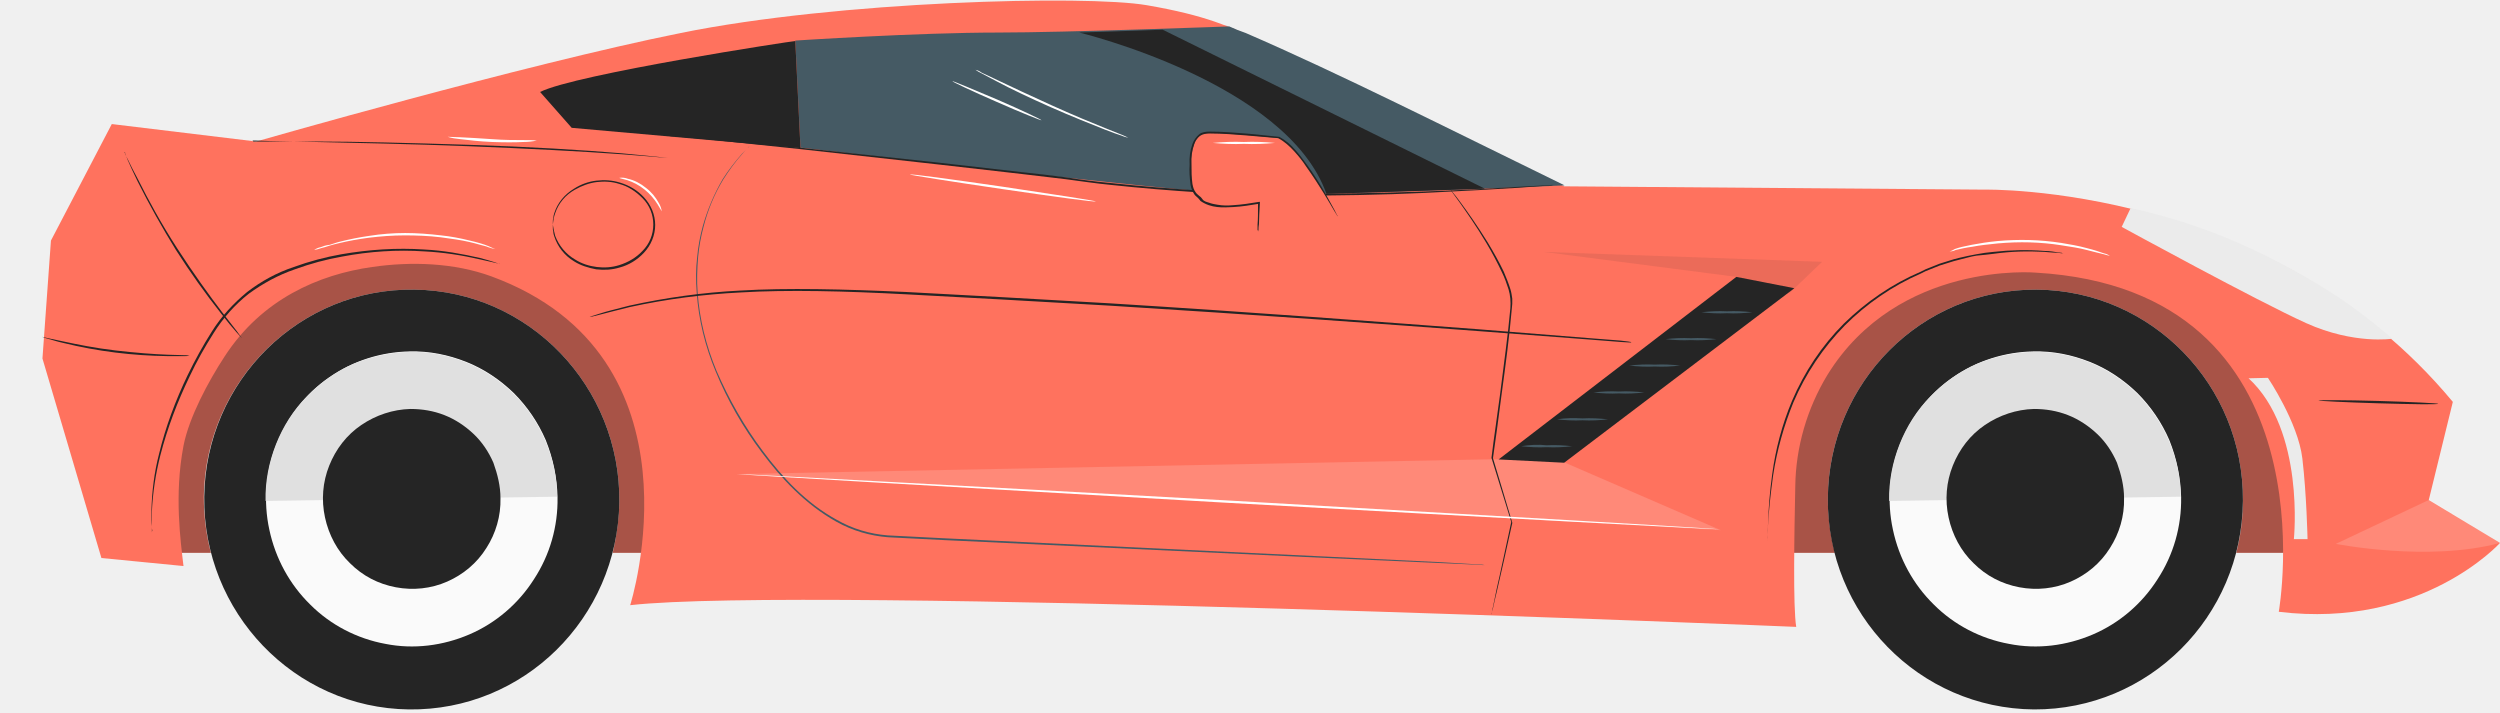
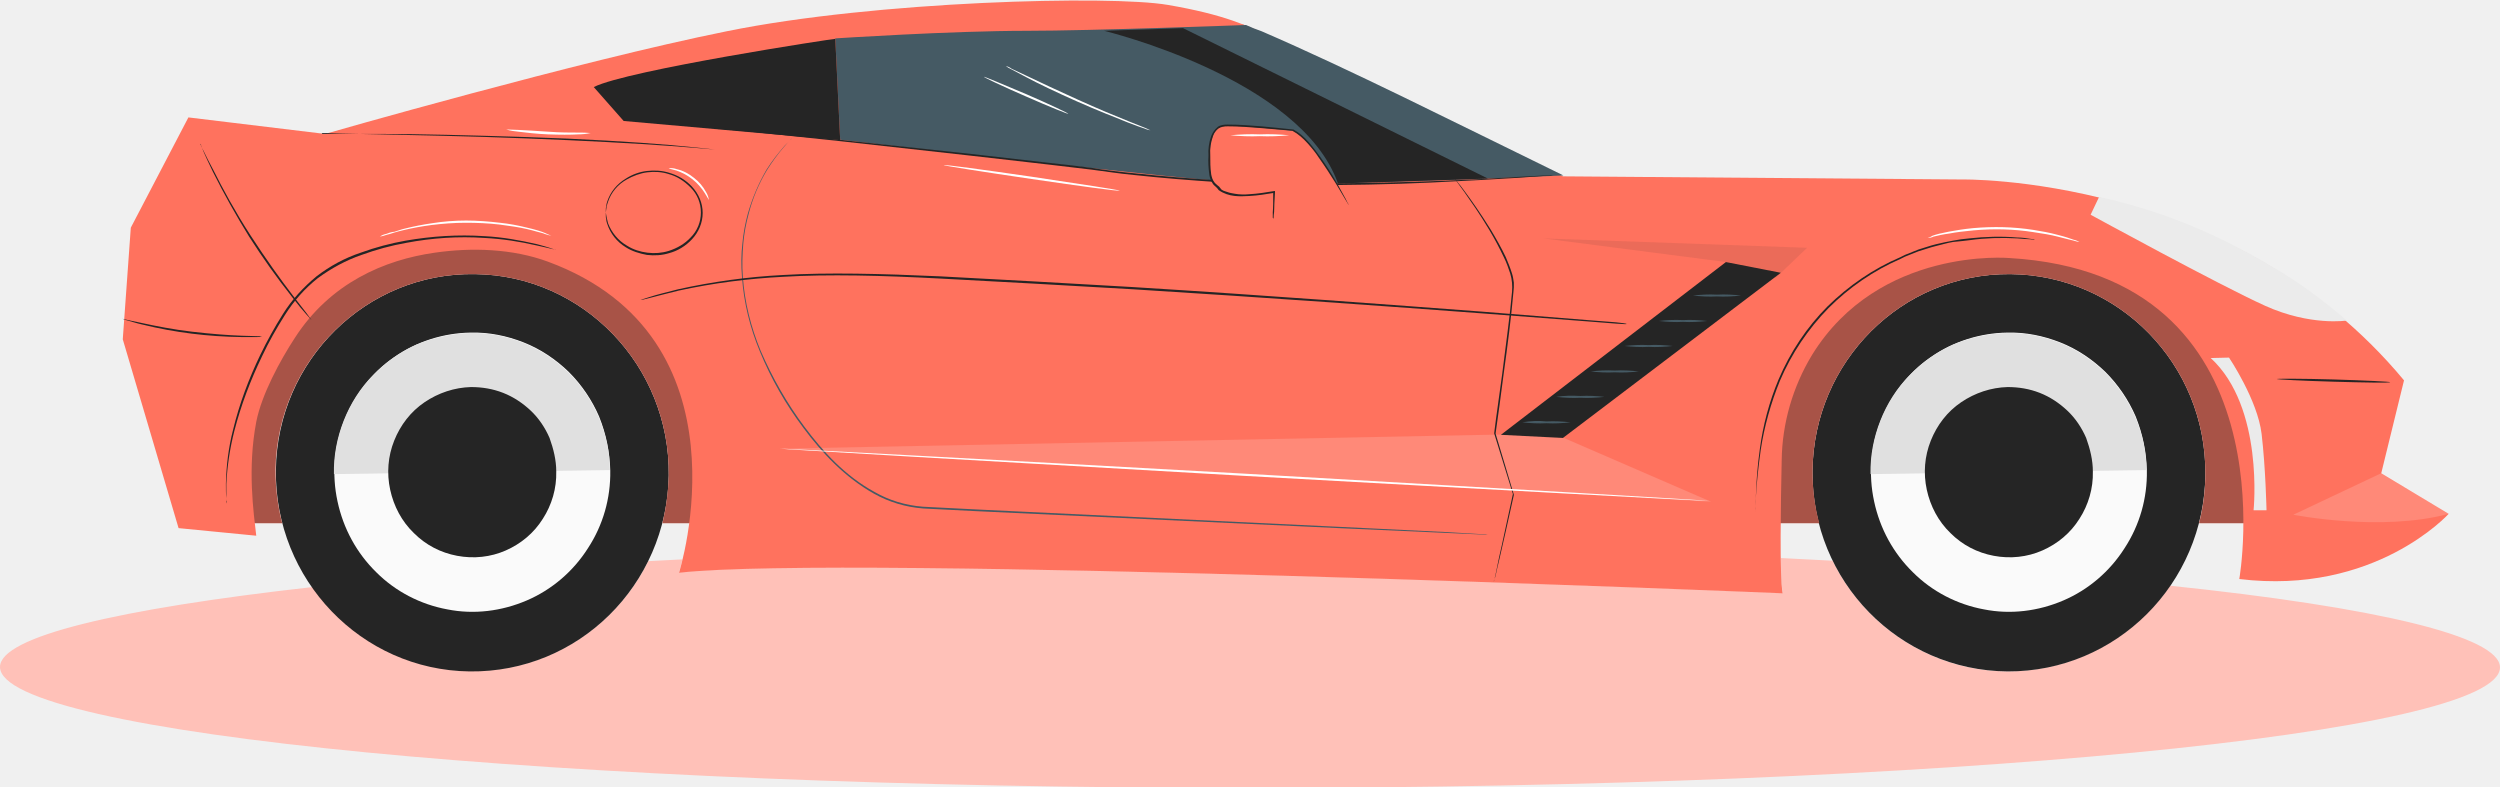
- <svg xmlns="http://www.w3.org/2000/svg" version="1.1" id="Capa_1" x="0px" y="0px" viewBox="0 0 530 151" style="enable-background:new 0 0 530 151;" xml:space="preserve">
+ <svg xmlns="http://www.w3.org/2000/svg" version="1.1" id="Capa_1" x="0px" y="0px" viewBox="0 0 560 176.2" style="enable-background:new 0 0 560 176.2;" xml:space="preserve">
  <style type="text/css">
- 	.st0{fill:#FF725E;}
+ 	.st0{fill:#FFC1B8;}
	.st1{fill:#252525;}
- 	.st2{opacity:0.4;fill:#252525;enable-background:new    ;}
- 	.st3{fill:#455A64;}
- 	.st4{fill:#EBEBEB;}
- 	.st5{opacity:0.4;}
- 	.st6{opacity:0.4;fill:#FFFFFF;enable-background:new    ;}
- 	.st7{opacity:0.3;}
- 	.st8{opacity:0.3;fill:#252525;enable-background:new    ;}
- 	.st9{fill:#FFFFFF;}
- 	.st10{fill:#FAFAFA;}
- 	.st11{fill:#E0E0E0;}
+ 	.st2{fill:#FAFAFA;}
+ 	.st3{fill:#E0E0E0;}
+ 	.st4{fill:#FF725E;}
+ 	.st5{opacity:0.4;fill:#252525;enable-background:new    ;}
+ 	.st6{fill:#455A64;}
+ 	.st7{fill:#EBEBEB;}
+ 	.st8{opacity:0.4;}
+ 	.st9{opacity:0.4;fill:#FFFFFF;enable-background:new    ;}
+ 	.st10{opacity:0.3;}
+ 	.st11{opacity:0.3;fill:#252525;enable-background:new    ;}
+ 	.st12{fill:#FFFFFF;}
</style>
+   <path class="st0" d="M486.1,131.2c-8,11.6-21.4,19.2-36.4,19.2c-17.2-0.1-32-10.2-39.2-24.8c-3.8-0.2-7.7-0.4-11.6-0.6  c0,3.5,0.2,6.4,0.4,7.8c0,0-210.3-8.8-247.2-4.6c0,0,0.3-1,0.8-2.9c-2.6,0.1-5.2,0.3-7.7,0.4c-7.3,14.8-22.5,24.8-39.9,24.6  c-14.6-0.2-27.4-7.6-35.3-18.8C26.4,136.4,0,142.6,0,149.4c0,14.9,125.4,27.1,280,27.1s280-12.1,280-27  C560,142.5,532,136,486.1,131.2z" />
  <g>
-     <path class="st0" d="M478.7,65.9c-7.4-7.5-17.4-11.7-27.8-11.7H24.6v63h20.1c-1-3.8-1.5-7.8-1.5-12C43.6,80.7,63.6,61,87.9,61.4   c24.3,0.3,43.7,20.6,43.4,45.1c-0.1,3.7-0.6,7.3-1.4,10.7H389c-1-3.7-1.5-7.6-1.5-11.6c0.2-24.6,20-44.4,44.3-44.2   s43.9,20.2,43.7,44.8c0,3.8-0.5,7.5-1.4,11h16.2V94C490.2,83.5,486,73.4,478.7,65.9z" />
-     <path class="st1" d="M167.9,8.7c0.1,0,0.2,0,0.2,0h0.7l2.7-0.1l9.9-0.4l14.7-0.6l8.7-0.4c1.5-0.1,3,0,4.6,0h4.7   c12.8,0,24.4-0.6,32.8-0.9l9.9-0.5l2.7-0.2l0.7-0.1c0.1,0,0.2,0,0.2,0h-0.9l-2.7,0.1L246.9,6c-8.4,0.3-20,0.8-32.8,0.8h-4.7   c-1.6,0-3.1-0.1-4.6,0l-8.7,0.4L181.4,8l-9.9,0.5l-2.7,0.2l-0.7,0.1L167.9,8.7z" />
-     <path class="st2" d="M478.7,65.9c-7.4-7.5-17.4-11.7-27.8-11.7H24.6v63h20.1c-1-3.8-1.5-7.8-1.5-12C43.6,80.7,63.6,61,87.9,61.4   c24.3,0.3,43.7,20.6,43.4,45.1c-0.1,3.7-0.6,7.3-1.4,10.7H389c-1-3.7-1.5-7.6-1.5-11.6c0.2-24.6,20-44.4,44.3-44.2   s43.9,20.2,43.7,44.8c0,3.8-0.5,7.5-1.4,11h16.2V94C490.2,83.5,486,73.4,478.7,65.9z" />
-     <path class="st0" d="M530,115.1c0,0-16.5,18.3-46.9,14.6c0,0,12.1-68.2-51.5-71.9c0,0-29.2-2.6-44.2,21.7   c-4.3,7.1-6.7,15.3-6.8,23.6c-0.2,9.6-0.5,25.7,0.2,29.8c0,0-210.3-8.8-247.2-4.6c0,0,16.8-52.7-29.4-69.7c-7.9-2.9-17-3.2-25.3-2   c-11.3,1.6-23.4,6.8-31.3,19c-3.4,5.2-7.5,12.8-8.7,18.9c-2,10.5-0.6,20.3,0,25.5l-17.4-1.7L9,76l1.8-25l12.9-24.7L54.3,30   c0,0,56.7-16.3,90-23c33.4-6.8,86-8.1,98.8-5.9s17.6,4.6,23.9,7.4s64.6,31,64.6,31l89.1,0.7c0,0,60.9-1.3,99.3,45l-5.1,20.8   L530,115.1z" />
-     <path class="st3" d="M331.7,39.3c0,0-54.9,2.4-69.4,1.8c-14.5-0.6-92.6-9.8-92.6-9.8l-1.1-22.7c0,0,25.9-1.7,43-1.7   c14.2,0,49-1.3,49-1.3c1.1,0.5,2.3,1,3.5,1.4C284.2,15.7,306.9,27.2,331.7,39.3z" />
-     <path class="st4" d="M507.2,71.8c0,0-8.1,1.3-18.3-3.3c-10.2-4.6-39.1-20.4-39.1-20.4l1.9-4c0,0,5.2,1.1,11.2,3   c6.5,2.1,12.8,4.7,18.8,7.8c4.8,2.4,9.4,5.1,13.9,8C499.6,65.6,503.5,68.6,507.2,71.8L507.2,71.8z" />
-     <path class="st1" d="M491.5,84.9c0,0.1,5.7,0.4,12.7,0.6s12.7,0.3,12.7,0.1c0-0.1-5.7-0.4-12.7-0.6S491.5,84.8,491.5,84.9z" />
-     <g class="st5">
-       <path class="st6" d="M515.1,105.9l-19.9,9.4c0,0,19.6,3.9,34.8-0.2L515.1,105.9z" />
+     <g>
+       <path class="st1" d="M105.2,150.4c-24.3-0.3-43.7-20.6-43.4-45.1c0.3-24.6,20.3-44.3,44.6-43.9c24.3,0.3,43.7,20.6,43.4,45.1    C149.4,131.1,129.5,150.7,105.2,150.4z" />
+       <path class="st2" d="M136.7,105.4c0.1,6.2-1.6,12.2-5,17.4c-3.3,5.2-8.1,9.3-13.7,11.7s-11.8,3.2-17.8,2c-6-1.1-11.6-4-15.9-8.3    c-4.4-4.3-7.4-9.8-8.7-15.9c-1.3-6-0.8-12.3,1.5-18.1c2.3-5.7,6.1-10.7,11.2-14.2c5-3.5,11-5.4,17.1-5.5c4.1-0.1,8.1,0.7,11.9,2.2    s7.2,3.8,10.1,6.6c2.9,2.9,5.2,6.3,6.8,10C135.8,97.3,136.6,101.3,136.7,105.4L136.7,105.4z" />
+       <path class="st3" d="M105.3,74.6c4.1-0.1,8.1,0.7,11.9,2.2s7.2,3.8,10.1,6.6c2.9,2.8,5.2,6.3,6.8,10c1.6,3.8,2.5,7.8,2.5,11.9    l-61.8,0.9c-0.1-4.1,0.7-8.2,2.2-12s3.7-7.3,6.6-10.2c2.8-2.9,6.2-5.3,9.9-6.9C97.3,75.6,101.3,74.7,105.3,74.6L105.3,74.6z" />
+       <path class="st1" d="M124.6,105.6c0.1,3.8-1,7.5-3,10.6c-2,3.2-4.9,5.6-8.3,7.1s-7.2,1.9-10.9,1.2c-3.7-0.7-7-2.4-9.7-5.1    c-2.7-2.6-4.5-6-5.3-9.7s-0.5-7.5,0.9-11s3.7-6.5,6.8-8.6c3.1-2.1,6.7-3.3,10.4-3.4c2.5,0,4.9,0.4,7.2,1.3c2.3,0.9,4.4,2.3,6.2,4    c1.8,1.7,3.2,3.8,4.2,6.1C124,100.6,124.6,103.1,124.6,105.6L124.6,105.6z" />
    </g>
-     <path class="st4" d="M480.8,80.1c0,0,6.4,9.5,7.3,17.1s1.1,17.1,1.1,17.1h-2.9c0,0,2.4-23.1-9.6-34.1L480.8,80.1L480.8,80.1z" />
-     <g class="st7">
-       <path class="st8" d="M379.3,62.2l7-6.7l-59.1-2.1l40.9,5.3L379.3,62.2z" />
+     <g>
+       <path class="st1" d="M449.7,150.4c-24.3-0.2-43.9-20.2-43.7-44.8c0.2-24.6,20-44.4,44.3-44.2s43.9,20.2,43.7,44.8    C493.8,130.8,474,150.5,449.7,150.4z" />
+       <path class="st2" d="M480.9,105.4c0.1,6.2-1.6,12.2-5,17.4c-3.3,5.2-8.1,9.3-13.7,11.7s-11.8,3.2-17.8,2c-6-1.1-11.6-4-15.9-8.3    c-4.4-4.3-7.4-9.8-8.7-15.9c-1.3-6-0.8-12.3,1.5-18.1c2.3-5.7,6.1-10.7,11.2-14.2c5-3.5,11-5.4,17.1-5.5c4.1-0.1,8.1,0.7,11.9,2.2    s7.2,3.8,10.1,6.6c2.9,2.9,5.2,6.3,6.8,10C480,97.3,480.8,101.3,480.9,105.4L480.9,105.4z" />
+       <path class="st3" d="M449.5,74.6c4.1-0.1,8.1,0.7,11.9,2.2s7.2,3.8,10.1,6.6c2.9,2.9,5.2,6.3,6.8,10c1.6,3.8,2.5,7.8,2.5,11.9    l-61.8,0.9c-0.1-4.1,0.7-8.2,2.2-12s3.7-7.3,6.6-10.2c2.8-2.9,6.2-5.3,9.9-6.9C441.5,75.6,445.5,74.7,449.5,74.6L449.5,74.6z" />
+       <path class="st1" d="M468.8,105.6c0.1,3.8-1,7.5-3,10.6c-2,3.2-4.9,5.6-8.3,7.1s-7.2,1.9-10.9,1.2c-3.7-0.7-7-2.4-9.7-5.1    c-2.7-2.6-4.5-6-5.3-9.7s-0.5-7.5,0.9-11s3.7-6.5,6.8-8.6c3.1-2.1,6.7-3.3,10.4-3.4c2.5,0,4.9,0.4,7.2,1.3c2.3,0.9,4.4,2.3,6.2,4    c1.8,1.7,3.2,3.8,4.2,6.1C468.2,100.6,468.8,103.1,468.8,105.6z" />
    </g>
-     <path class="st1" d="M374.7,115.7c0-0.1,0-0.2,0-0.3c0-0.2,0-0.5,0-0.8c0-0.7,0.1-1.7,0.1-3c0.2-3.6,0.6-7.2,1.1-10.8   c0.8-5.3,2.3-10.6,4.3-15.5c2.6-6.1,6.3-11.6,10.9-16.3c4.6-4.6,10.1-8.4,16.1-11l1-0.5l1-0.4l2-0.8c1.4-0.4,2.7-0.9,4-1.2   s2.5-0.7,3.8-0.9l2-0.2l1.7-0.2c3.6-0.5,7.1-0.6,10.7-0.4c1.3,0.1,2.3,0.2,2.9,0.2l0.8,0.1h0.3c-0.1,0-0.2,0-0.3-0.1l-0.8-0.1   c-0.7-0.1-1.7-0.3-2.9-0.3c-3.6-0.3-7.2-0.2-10.8,0.2l-1.8,0.2l-1.8,0.3c-1.2,0.2-2.5,0.5-3.8,0.8s-2.6,0.8-4,1.2l-2,0.8l-1,0.4   l-1,0.5c-6.1,2.6-11.6,6.4-16.3,11c-4.7,4.7-8.4,10.3-11,16.4c-2.1,5-3.5,10.3-4.2,15.6c-0.5,3.6-0.8,7.3-0.9,10.9   c-0.1,1.3,0,2.3-0.1,3v0.8C374.7,115.5,374.7,115.6,374.7,115.7L374.7,115.7z" />
-     <g class="st5">
-       <path class="st6" d="M364.8,112.4l-35.3-15.3l-173.3,3.4L364.8,112.4z" />
-     </g>
-     <path class="st1" d="M331.6,98.1l48.8-37l-12.3-2.4l-50.4,38.7L331.6,98.1z" />
-     <path class="st1" d="M316.1,130.3c0-0.1,0.1-0.2,0.1-0.3c0.1-0.3,0.2-0.6,0.3-1c0.2-0.9,0.5-2.3,0.9-3.9c0.8-3.4,1.9-8.3,3.2-14.2   l0,0v-0.1c-1.2-4.1-2.6-8.7-4.1-13.7v0.1c0.6-4.2,1.2-8.6,1.8-13.3c0.9-6.5,1.7-12.7,2.2-18.4l0.1-1.1c0-0.4,0-0.7,0-1.1   c-0.1-0.7-0.2-1.4-0.4-2c-0.4-1.3-0.9-2.5-1.4-3.7c-1-2.1-2.2-4.2-3.4-6.2c-2.3-3.7-4.3-6.5-5.7-8.4c-0.7-1-1.3-1.7-1.7-2.2   c-0.2-0.2-0.3-0.4-0.4-0.6c-0.1-0.1-0.2-0.2-0.2-0.2c0,0.1,0.1,0.1,0.1,0.2l0.4,0.6l1.6,2.2c1.4,2,3.4,4.8,5.6,8.5   c1.2,2,2.3,4.1,3.3,6.2c0.6,1.2,1,2.4,1.4,3.6c0.4,1.3,0.5,2.7,0.4,4c-0.5,5.7-1.4,11.9-2.2,18.4c-0.6,4.6-1.3,9.1-1.8,13.3v0.1   l4.2,13.6v-0.1c-1.3,5.9-2.3,10.8-3.1,14.2l-0.8,3.9c-0.1,0.4-0.2,0.8-0.2,1C316.1,130.1,316.1,130.2,316.1,130.3L316.1,130.3z" />
-     <path class="st1" d="M314.8,40L246.5,6.3l-17.7,0.6c0,0,44.1,10.6,52.4,34.2L314.8,40z" />
-     <path class="st1" d="M114.5,19.5l6.7,7.6l48.5,4.3l-1.1-22.7C168.6,8.6,122,15.7,114.5,19.5z" />
-     <path class="st3" d="M314.8,119.8l-0.6-0.1l-1.7-0.1l-6.7-0.4l-24.6-1.2l-81.3-3.9l-11.7-0.6c-3.8-0.3-7.5-1.4-10.8-3.3   c-6.6-3.6-11.6-9.1-15.7-14.6c-3.9-5.2-7.2-11-9.8-17c-2.2-5.3-3.6-10.9-4-16.6c-0.2-2.5-0.1-5,0.1-7.5c0.2-2.2,0.6-4.4,1.2-6.6   c0.9-3.5,2.3-6.8,4.1-9.8c1.2-1.9,2.5-3.7,4-5.4c0.5-0.6,0.9-1,1.2-1.3l0.4-0.4c0,0-0.2,0.1-0.4,0.4c-0.3,0.3-0.7,0.7-1.2,1.2   c-1.5,1.7-2.9,3.5-4.1,5.4c-1.8,3.1-3.2,6.4-4.2,9.9c-0.6,2.2-1,4.4-1.2,6.6c-0.3,2.5-0.3,5-0.1,7.5c0.4,5.8,1.8,11.4,4,16.7   c2.5,6.1,5.8,11.9,9.8,17.2c4.1,5.5,9.2,11,15.8,14.7c3.4,1.9,7.1,3,11,3.3l11.8,0.6l81.3,3.8l24.6,1.1l6.7,0.3l1.7,0.1   L314.8,119.8z" />
-     <path class="st1" d="M117.2,47.6c0.1-0.8,0.2-1.6,0.5-2.4c0.7-2.1,2.2-3.9,4.2-5c1.4-0.8,3-1.4,4.6-1.6c1.6-0.2,3.3-0.1,4.8,0.4   c1.9,0.5,3.5,1.6,4.9,3c1.5,1.5,2.3,3.5,2.3,5.6s-0.8,4.1-2.3,5.6c-1.3,1.4-3,2.4-4.9,3c-1.6,0.5-3.2,0.6-4.8,0.4   c-1.6-0.2-3.2-0.7-4.6-1.6c-1.9-1.1-3.4-2.9-4.2-5C117.5,49.2,117.3,48.4,117.2,47.6c0,0.2,0,0.4,0,0.7s0,0.5,0.1,0.8   c0,0.4,0.1,0.7,0.2,1c0.7,2.2,2.2,4.1,4.2,5.3c1.4,0.9,3.1,1.4,4.7,1.7c1.7,0.2,3.4,0.1,5-0.4c1.9-0.5,3.7-1.6,5.1-3.1   c1.5-1.6,2.4-3.7,2.4-5.9s-0.9-4.3-2.4-5.9c-1.4-1.5-3.1-2.5-5.1-3.1c-1.6-0.5-3.3-0.6-5-0.4c-1.7,0.2-3.3,0.8-4.7,1.7   c-2,1.2-3.5,3-4.2,5.2c-0.1,0.3-0.2,0.7-0.2,1c-0.1,0.3-0.1,0.5-0.1,0.8C117.2,47.2,117.2,47.4,117.2,47.6L117.2,47.6z" />
-     <path class="st1" d="M53.5,29.8h0.2h0.7l2.7,0.1l9.8,0.2c8.3,0.2,19.8,0.4,32.5,0.9s24.1,1.1,32.4,1.7c4.1,0.3,7.5,0.6,9.8,0.8   l2.7,0.3l0.7,0.1c0.1,0,0.2,0,0.2,0c-0.1,0-0.2,0-0.2,0l-0.7-0.1l-2.7-0.3c-2.3-0.3-5.7-0.6-9.8-1c-8.3-0.7-19.8-1.4-32.4-1.8   C86.7,30.3,75.3,30,66.9,30c-4.2,0-7.5,0-9.8,0h-2.7h-0.7C53.6,29.8,53.5,29.8,53.5,29.8L53.5,29.8z" />
-     <path class="st1" d="M26.4,32.2c0,0.2,0.1,0.3,0.2,0.5l0.5,1.3c0.5,1.1,1.2,2.7,2.1,4.5c2.5,5,5.2,9.8,8.1,14.5   c3,4.7,6.2,9.2,9.6,13.5c1.3,1.7,2.4,3,3.2,3.9l0.9,1c0.1,0.1,0.2,0.2,0.3,0.3c0,0-0.1-0.1-0.3-0.4l-0.8-1.1   c-0.7-0.9-1.8-2.3-3.1-4c-2.6-3.4-6-8.1-9.5-13.5s-6.3-10.6-8.2-14.4c-1-1.9-1.8-3.4-2.3-4.5l-0.6-1.2   C26.6,32.4,26.5,32.3,26.4,32.2L26.4,32.2z" />
-     <path class="st1" d="M32.2,112.9c0-0.1,0-0.2,0-0.3v-0.9c0-0.7,0-1.8,0-3.3c0.2-4,0.8-8,1.8-11.9c1.5-5.8,3.6-11.3,6.2-16.7   c1.5-3.2,3.2-6.2,5.1-9.2c2-3.2,4.5-6,7.4-8.3c3-2.2,6.3-4,9.8-5.2c3.3-1.2,6.6-2.1,10-2.7c5.8-1.1,11.7-1.5,17.5-1.1   c4,0.2,7.9,0.8,11.8,1.7l1.8,0.4l1.3,0.3l0.8,0.2c0.1,0,0.2,0,0.3,0.1c-0.1,0-0.2-0.1-0.3-0.1l-0.8-0.3l-1.3-0.4l-1.8-0.5   c-3.9-0.9-7.8-1.6-11.8-1.8c-5.9-0.4-11.8,0-17.6,1c-3.4,0.6-6.8,1.5-10.1,2.7c-3.6,1.2-6.9,3-9.9,5.3c-2.9,2.4-5.5,5.2-7.5,8.4   c-1.9,3-3.6,6.1-5.1,9.2c-2.6,5.4-4.7,11-6.1,16.8c-1,3.9-1.5,7.9-1.6,12c0,1.4,0,2.5,0.1,3.3c0,0.4,0,0.6,0.1,0.8   C32.2,112.7,32.2,112.8,32.2,112.9L32.2,112.9z" />
-     <path class="st1" d="M8.9,71.4c0.4,0.2,0.8,0.3,1.2,0.4c0.8,0.2,1.9,0.6,3.3,0.9c7.3,1.8,14.7,2.7,22.2,2.8c1.4,0,2.6,0,3.4,0   c0.4,0,0.8,0,1.2-0.1c-0.4-0.1-0.8-0.1-1.2-0.1l-3.4-0.1c-2.9-0.1-6.8-0.4-11.1-0.9s-8.2-1.3-11-1.9l-3.3-0.7   C9.8,71.6,9.3,71.5,8.9,71.4L8.9,71.4z" />
-     <path class="st1" d="M345.8,72.5c0,0-0.2,0-0.6-0.1l-1.7-0.2l-6.4-0.5l-23.7-1.9c-20-1.5-47.6-3.6-78.2-5.5   c-15.3-0.9-29.8-1.7-43.1-2.4c-13.2-0.6-25.2-0.9-35.2-0.3c-7.9,0.4-15.8,1.5-23.5,3.2c-2.7,0.7-4.8,1.2-6.3,1.7l-1.6,0.5l-0.5,0.2   c0,0,0.2,0,0.6-0.1l1.6-0.4c1.4-0.4,3.6-0.9,6.3-1.6c7.8-1.7,15.6-2.7,23.5-3.1c10-0.6,22-0.3,35.2,0.4s27.8,1.5,43.1,2.4   c30.5,1.9,58.2,3.9,78.2,5.4l23.7,1.8l6.4,0.5l1.7,0.1h0.5V72.5z" />
-     <path class="st1" d="M142.1,28.9c0.6,0,1.3,0,1.9,0.1c1.3,0.1,3.1,0.3,5.5,0.5c4.7,0.5,11.6,1.2,20,2.1l29.7,3.3l17.5,2L226,38   c3.1,0.4,6.3,0.9,9.5,1.2c6.5,0.7,12.8,1.2,18.9,1.6l9,0.6l2.2,0.1h6.4c11.3,0,21.4-0.2,29.9-0.6c8.5-0.4,15.4-0.8,20.1-1.1   l5.5-0.4l1.4-0.1l0.5-0.1c0,0-0.2,0-0.5,0l-1.4,0.1l-5.5,0.3c-4.8,0.3-11.6,0.7-20.1,1s-18.6,0.5-29.9,0.5h-6.4l-2.2-0.1l-9-0.6   c-6.1-0.4-12.4-0.9-18.9-1.6c-3.2-0.3-6.4-0.7-9.5-1.2c-3.1-0.4-6.3-0.8-9.3-1.1l-17.5-2c-11.2-1.2-21.2-2.3-29.7-3.2   c-8.5-0.9-15.3-1.5-20.1-1.9C144.7,28.9,142.1,28.7,142.1,28.9z" />
-     <path class="st0" d="M283.7,46.1c0,0-7.3-14.3-12.5-16.8c0,0-13.8-1.5-15.9-1s-2.8,3.8-2.8,5.9c0,2.1-0.3,5.9,1.3,7.2   s0.3,1.2,3.4,2c3.1,0.8,9.7-0.4,9.7-0.4l-0.2,6.1c0,0,7.3,3.8,12,2.6c1.3-0.3,2.5-1,3.4-2C283.1,48.7,283.6,47.4,283.7,46.1z" />
-     <path class="st1" d="M266.7,49.1c0-0.1,0.1-0.3,0.1-0.4c0-0.3,0-0.7,0.1-1.2c0-1.1,0.1-2.6,0.2-4.5v-0.2h-0.2   c-1.8,0.3-3.7,0.6-5.5,0.7c-1.1,0.1-2.2,0.1-3.3-0.1c-0.6-0.1-1.2-0.2-1.7-0.4c-0.6-0.2-1.2-0.3-1.5-0.8c-0.2-0.3-0.4-0.5-0.7-0.7   c-0.2-0.2-0.5-0.4-0.7-0.7c-0.4-0.5-0.6-1.2-0.7-1.8c-0.2-1.4-0.2-2.8-0.2-4.2c-0.1-1.5,0.1-2.9,0.6-4.3c0.2-0.7,0.7-1.3,1.2-1.7   c0.6-0.4,1.3-0.5,2.1-0.5c2.6,0,5.1,0.2,7.6,0.4c2.4,0.2,4.8,0.4,7,0.6H271c1.3,0.7,2.4,1.7,3.4,2.8c0.9,1,1.8,2.1,2.5,3.2   c1.5,2.1,2.7,4,3.7,5.6s1.7,2.9,2.2,3.7l0.6,1c0.1,0.1,0.1,0.2,0.2,0.3c0-0.1-0.1-0.3-0.2-0.4l-0.5-1c-0.5-0.9-1.2-2.2-2.1-3.8   s-2.1-3.5-3.6-5.6c-0.8-1.1-1.6-2.2-2.5-3.2c-1-1.2-2.2-2.2-3.5-2.9h-0.1c-2.2-0.2-4.5-0.5-7-0.7s-5-0.4-7.6-0.4   c-0.4,0-0.8,0-1.2,0.1s-0.8,0.2-1.1,0.5c-0.6,0.5-1.1,1.2-1.4,2c-0.5,1.4-0.7,2.9-0.6,4.4c-0.1,1.4,0,2.8,0.2,4.3   c0.1,0.7,0.4,1.4,0.8,2c0.2,0.3,0.5,0.5,0.7,0.7s0.4,0.4,0.6,0.7c2.3,1.6,4.8,1.4,6.9,1.3c1.9-0.1,3.7-0.4,5.5-0.7l-0.2-0.1   c0,1.9,0,3.4-0.1,4.5c0,0.5,0,0.9,0,1.2C266.7,48.8,266.7,48.9,266.7,49.1z" />
-     <path class="st3" d="M360.7,66.2c1.8,0.2,3.6,0.3,5.4,0.2c1.8,0.1,3.6,0,5.4-0.2c-1.8-0.2-3.6-0.3-5.4-0.2   C364.3,65.9,362.5,66,360.7,66.2L360.7,66.2z" />
-     <path class="st3" d="M353.1,71.9c1.8,0.2,3.6,0.3,5.4,0.2c1.8,0.1,3.6,0,5.4-0.2c-1.8-0.2-3.6-0.3-5.4-0.2   C356.6,71.6,354.8,71.7,353.1,71.9L353.1,71.9z" />
-     <path class="st3" d="M345.4,77.5c1.8,0.2,3.6,0.3,5.4,0.2c1.8,0.1,3.6,0,5.4-0.2c-1.8-0.2-3.6-0.3-5.4-0.2   C349,77.2,347.2,77.3,345.4,77.5L345.4,77.5z" />
-     <path class="st3" d="M337.8,83.2c1.8,0.2,3.6,0.3,5.4,0.2c1.8,0.1,3.6,0,5.4-0.2c-1.8-0.2-3.6-0.3-5.4-0.2   C341.3,82.9,339.6,83,337.8,83.2L337.8,83.2z" />
-     <path class="st3" d="M330.1,88.9c1.8,0.2,3.6,0.3,5.4,0.2c1.8,0.1,3.6,0,5.4-0.2c-1.8-0.2-3.6-0.3-5.4-0.2   C333.7,88.6,331.9,88.6,330.1,88.9L330.1,88.9z" />
-     <path class="st3" d="M322.5,94.6c1.8,0.2,3.6,0.3,5.4,0.2c1.8,0.1,3.6,0,5.4-0.2c-1.8-0.2-3.6-0.3-5.4-0.2   C326.1,94.2,324.3,94.3,322.5,94.6L322.5,94.6z" />
-     <path class="st9" d="M257.1,30.3c2.2,0.2,4.4,0.3,6.6,0.2c2.2,0.1,4.4,0,6.6-0.2c-2.2-0.2-4.4-0.3-6.6-0.2   C261.5,30,259.3,30.1,257.1,30.3L257.1,30.3z" />
-     <path class="st9" d="M413.3,53.3c0.5,0,0.9-0.1,1.3-0.3c0.8-0.2,2.1-0.5,3.6-0.7c1.5-0.3,3.4-0.5,5.4-0.7c4.5-0.4,9-0.3,13.4,0.4   c2,0.3,3.9,0.6,5.4,1s2.8,0.7,3.6,0.9c0.4,0.1,0.9,0.3,1.3,0.3c-0.4-0.2-0.8-0.4-1.3-0.5c-0.8-0.3-2-0.7-3.6-1.1   c-1.8-0.5-3.6-0.8-5.4-1.1c-4.5-0.7-9-0.8-13.5-0.4c-2.1,0.2-3.9,0.5-5.5,0.8s-2.8,0.6-3.6,0.9C414.1,53,413.7,53.2,413.3,53.3   L413.3,53.3z" />
-     <path class="st9" d="M156.2,100.5c0,0.1,46.6,2.8,104.1,6.1c57.5,3.2,104.1,5.7,104.1,5.6s-46.6-2.8-104.1-6.1   C202.8,102.9,156.2,100.4,156.2,100.5z" />
-     <path class="st9" d="M66.6,53c0.5-0.1,1-0.2,1.5-0.4c0.5-0.1,1.1-0.3,1.7-0.5c0.7-0.2,1.4-0.4,2.3-0.6c1.7-0.4,3.8-0.8,6.1-1.1   c2.5-0.3,5-0.5,7.6-0.5c2.5,0,5.1,0.1,7.6,0.4c2.3,0.3,4.4,0.6,6.1,1c0.9,0.2,1.6,0.4,2.3,0.6c0.7,0.2,1.3,0.3,1.7,0.5   c0.5,0.2,1,0.3,1.5,0.4c-0.5-0.2-1-0.4-1.4-0.6c-0.5-0.2-1-0.4-1.7-0.6s-1.4-0.4-2.3-0.6c-2-0.5-4.1-0.9-6.1-1.1   c-2.5-0.3-5.1-0.5-7.6-0.5s-5.1,0.2-7.6,0.6c-2.1,0.3-4.1,0.7-6.1,1.2c-0.9,0.2-1.6,0.5-2.3,0.7C69,52,68.5,52.2,68,52.4   C67.5,52.5,67,52.7,66.6,53z" />
-     <path class="st9" d="M131.3,37.7c0,0.1,0.7,0.2,1.7,0.5c2.7,0.9,4.9,2.7,6.4,5.1c0.3,0.5,0.6,1,0.9,1.5c-0.1-0.6-0.3-1.2-0.6-1.7   c-0.7-1.3-1.6-2.4-2.8-3.3c-1.1-0.9-2.4-1.6-3.8-1.9C132.6,37.7,131.9,37.6,131.3,37.7L131.3,37.7z" />
-     <path class="st9" d="M94.9,29c0.9,0.3,1.8,0.4,2.7,0.5c1.7,0.2,4.1,0.5,6.7,0.6s5,0.1,6.7,0c0.9,0,1.9-0.1,2.8-0.3   c-0.9-0.1-1.9-0.1-2.8-0.1c-1.7,0-4.1,0-6.7-0.2s-5-0.3-6.7-0.4C96.7,29.1,95.8,29,94.9,29L94.9,29z" />
-     <path class="st9" d="M192.9,37c0,0.1,8.8,1.5,19.7,3.1s19.7,2.8,19.7,2.6c0.1-0.1-8.8-1.5-19.6-3.1C201.7,38,192.9,36.8,192.9,37z" />
-     <path class="st9" d="M201.9,17.2c-0.1,0.1,4.1,2.1,9.4,4.4c5.2,2.3,9.5,4,9.5,3.9c0.1-0.1-4.1-2.1-9.4-4.4   C206.2,18.9,201.9,17.1,201.9,17.2z" />
-     <path class="st9" d="M206.8,14.8c0.4,0.3,0.8,0.5,1.2,0.7c0.8,0.4,1.9,1,3.4,1.8c2.8,1.5,6.8,3.4,11.3,5.4s8.6,3.6,11.6,4.8   c1.5,0.6,2.7,1,3.6,1.3c0.4,0.2,0.9,0.3,1.3,0.4c-0.4-0.2-0.8-0.4-1.3-0.6l-3.5-1.4c-3-1.2-7.1-2.9-11.5-4.9s-8.5-3.9-11.4-5.3   l-3.4-1.6C207.7,15.1,207.3,14.9,206.8,14.8L206.8,14.8z" />
  </g>
  <g>
-     <g>
-       <path class="st1" d="M86.7,150.4c-24.3-0.3-43.7-20.6-43.4-45.1C43.6,80.7,63.6,61,87.9,61.4c24.3,0.3,43.7,20.6,43.4,45.1    C130.9,131.1,111,150.7,86.7,150.4z" />
-       <path class="st10" d="M118.2,105.4c0.1,6.2-1.6,12.2-5,17.4c-3.3,5.2-8.1,9.3-13.7,11.7s-11.8,3.2-17.8,2c-6-1.1-11.6-4-15.9-8.3    c-4.4-4.3-7.4-9.8-8.7-15.9c-1.3-6-0.8-12.3,1.5-18.1c2.3-5.7,6.1-10.7,11.2-14.2c5-3.5,11-5.4,17.1-5.5c4.1-0.1,8.1,0.7,11.9,2.2    s7.2,3.8,10.1,6.6c2.9,2.9,5.2,6.3,6.8,10C117.3,97.3,118.1,101.3,118.2,105.4L118.2,105.4z" />
-       <path class="st11" d="M86.8,74.6c4.1-0.1,8.1,0.7,11.9,2.2s7.2,3.8,10.1,6.6s5.2,6.3,6.8,10c1.6,3.8,2.5,7.8,2.5,11.9l-61.8,0.9    c-0.1-4.1,0.7-8.2,2.2-12s3.7-7.3,6.6-10.2c2.8-2.9,6.2-5.3,9.9-6.9C78.8,75.6,82.8,74.7,86.8,74.6L86.8,74.6z" />
-       <path class="st1" d="M106.1,105.6c0.1,3.8-1,7.5-3,10.6c-2,3.2-4.9,5.6-8.3,7.1s-7.2,1.9-10.9,1.2c-3.7-0.7-7-2.4-9.7-5.1    c-2.7-2.6-4.5-6-5.3-9.7s-0.5-7.5,0.9-11s3.7-6.5,6.8-8.6c3.1-2.1,6.7-3.3,10.4-3.4c2.5,0,4.9,0.4,7.2,1.3c2.3,0.9,4.4,2.3,6.2,4    c1.8,1.7,3.2,3.8,4.2,6.1C105.5,100.6,106.1,103.1,106.1,105.6L106.1,105.6z" />
+     <path class="st4" d="M497.2,65.9c-7.4-7.5-17.4-11.7-27.8-11.7H43.1v63h20.1c-1-3.8-1.5-7.8-1.5-12c0.4-24.5,20.4-44.2,44.7-43.8   c24.3,0.3,43.7,20.6,43.4,45.1c-0.1,3.7-0.6,7.3-1.4,10.7h259.1c-1-3.7-1.5-7.6-1.5-11.6c0.2-24.6,20-44.4,44.3-44.2   s43.9,20.2,43.7,44.8c0,3.8-0.5,7.5-1.4,11h16.2V94C508.7,83.5,504.5,73.4,497.2,65.9z" />
+     <path class="st1" d="M186.4,8.7c0.1,0,0.2,0,0.2,0h0.7l2.7-0.1l9.9-0.4l14.7-0.6l8.7-0.4c1.5-0.1,3,0,4.6,0h4.7   c12.8,0,24.4-0.6,32.8-0.9l9.9-0.5l2.7-0.2l0.7-0.1c0.1,0,0.2,0,0.2,0H278l-2.7,0.1L265.4,6c-8.4,0.3-20,0.8-32.8,0.8h-4.7   c-1.6,0-3.1-0.1-4.6,0l-8.7,0.4L199.9,8L190,8.5l-2.7,0.2l-0.7,0.1L186.4,8.7z" />
+     <path class="st5" d="M497.2,65.9c-7.4-7.5-17.4-11.7-27.8-11.7H43.1v63h20.1c-1-3.8-1.5-7.8-1.5-12c0.4-24.5,20.4-44.2,44.7-43.8   c24.3,0.3,43.7,20.6,43.4,45.1c-0.1,3.7-0.6,7.3-1.4,10.7h259.1c-1-3.7-1.5-7.6-1.5-11.6c0.2-24.6,20-44.4,44.3-44.2   s43.9,20.2,43.7,44.8c0,3.8-0.5,7.5-1.4,11h16.2V94C508.7,83.5,504.5,73.4,497.2,65.9z" />
+     <path class="st4" d="M548.5,115.1c0,0-16.5,18.3-46.9,14.6c0,0,12.1-68.2-51.5-71.9c0,0-29.2-2.6-44.2,21.7   c-4.3,7.1-6.7,15.3-6.8,23.6c-0.2,9.6-0.5,25.7,0.2,29.8c0,0-210.3-8.8-247.2-4.6c0,0,16.8-52.7-29.4-69.7c-7.9-2.9-17-3.2-25.3-2   c-11.3,1.6-23.4,6.8-31.3,19c-3.4,5.2-7.5,12.8-8.7,18.9c-2,10.5-0.6,20.3,0,25.5L40,118.3L27.5,76l1.8-25l12.9-24.7L72.8,30   c0,0,56.7-16.3,90-23c33.4-6.8,86-8.1,98.8-5.9c12.8,2.2,17.6,4.6,23.9,7.4s64.6,31,64.6,31l89.1,0.7c0,0,60.9-1.3,99.3,45   l-5.1,20.8L548.5,115.1z" />
+     <path class="st6" d="M350.2,39.3c0,0-54.9,2.4-69.4,1.8c-14.5-0.6-92.6-9.8-92.6-9.8l-1.1-22.7c0,0,25.9-1.7,43-1.7   c14.2,0,49-1.3,49-1.3c1.1,0.5,2.3,1,3.5,1.4C302.7,15.7,325.4,27.2,350.2,39.3z" />
+     <path class="st7" d="M525.7,71.8c0,0-8.1,1.3-18.3-3.3c-10.2-4.6-39.1-20.4-39.1-20.4l1.9-4c0,0,5.2,1.1,11.2,3   c6.5,2.1,12.8,4.7,18.8,7.8c4.8,2.4,9.4,5.1,13.9,8C518.1,65.6,522,68.6,525.7,71.8L525.7,71.8z" />
+     <path class="st1" d="M510,84.9c0,0.1,5.7,0.4,12.7,0.6s12.7,0.3,12.7,0.1c0-0.1-5.7-0.4-12.7-0.6S510,84.8,510,84.9z" />
+     <g class="st8">
+       <path class="st9" d="M533.6,105.9l-19.9,9.4c0,0,19.6,3.9,34.8-0.2L533.6,105.9z" />
    </g>
-     <g>
-       <path class="st1" d="M431.2,150.4c-24.3-0.2-43.9-20.2-43.7-44.8c0.2-24.6,20-44.4,44.3-44.2s43.9,20.2,43.7,44.8    C475.3,130.8,455.5,150.5,431.2,150.4z" />
-       <path class="st10" d="M462.4,105.4c0.1,6.2-1.6,12.2-5,17.4c-3.3,5.2-8.1,9.3-13.7,11.7s-11.8,3.2-17.8,2c-6-1.1-11.6-4-15.9-8.3    c-4.4-4.3-7.4-9.8-8.7-15.9c-1.3-6-0.8-12.3,1.5-18.1c2.3-5.7,6.1-10.7,11.2-14.2c5-3.5,11-5.4,17.1-5.5c4.1-0.1,8.1,0.7,11.9,2.2    s7.2,3.8,10.1,6.6c2.9,2.9,5.2,6.3,6.8,10C461.5,97.3,462.3,101.3,462.4,105.4L462.4,105.4z" />
-       <path class="st11" d="M431,74.6c4.1-0.1,8.1,0.7,11.9,2.2s7.2,3.8,10.1,6.6c2.9,2.9,5.2,6.3,6.8,10c1.6,3.8,2.5,7.8,2.5,11.9    l-61.8,0.9c-0.1-4.1,0.7-8.2,2.2-12s3.7-7.3,6.6-10.2c2.8-2.9,6.2-5.3,9.9-6.9C423,75.6,427,74.7,431,74.6L431,74.6z" />
-       <path class="st1" d="M450.3,105.6c0.1,3.8-1,7.5-3,10.6c-2,3.2-4.9,5.6-8.3,7.1s-7.2,1.9-10.9,1.2c-3.7-0.7-7-2.4-9.7-5.1    c-2.7-2.6-4.5-6-5.3-9.7s-0.5-7.5,0.9-11s3.7-6.5,6.8-8.6c3.1-2.1,6.7-3.3,10.4-3.4c2.5,0,4.9,0.4,7.2,1.3c2.3,0.9,4.4,2.3,6.2,4    c1.8,1.7,3.2,3.8,4.2,6.1C449.7,100.6,450.3,103.1,450.3,105.6z" />
+     <path class="st7" d="M499.3,80.1c0,0,6.4,9.5,7.3,17.1s1.1,17.1,1.1,17.1h-2.9c0,0,2.4-23.1-9.6-34.1L499.3,80.1L499.3,80.1z" />
+     <g class="st10">
+       <path class="st11" d="M397.8,62.2l7-6.7l-59.1-2.1l40.9,5.3L397.8,62.2z" />
    </g>
+     <path class="st1" d="M393.2,115.7c0-0.1,0-0.2,0-0.3c0-0.2,0-0.5,0-0.8c0-0.7,0.1-1.7,0.1-3c0.2-3.6,0.6-7.2,1.1-10.8   c0.8-5.3,2.3-10.6,4.3-15.5c2.6-6.1,6.3-11.6,10.9-16.3c4.6-4.6,10.1-8.4,16.1-11l1-0.5l1-0.4l2-0.8c1.4-0.4,2.7-0.9,4-1.2   s2.5-0.7,3.8-0.9l2-0.2l1.7-0.2c3.6-0.5,7.1-0.6,10.7-0.4c1.3,0.1,2.3,0.2,2.9,0.2l0.8,0.1h0.3c-0.1,0-0.2,0-0.3-0.1l-0.8-0.1   c-0.7-0.1-1.7-0.3-2.9-0.3c-3.6-0.3-7.2-0.2-10.8,0.2l-1.8,0.2l-1.8,0.3c-1.2,0.2-2.5,0.5-3.8,0.8s-2.6,0.8-4,1.2l-2,0.8l-1,0.4   l-1,0.5c-6.1,2.6-11.6,6.4-16.3,11c-4.7,4.7-8.4,10.3-11,16.4c-2.1,5-3.5,10.3-4.2,15.6c-0.5,3.6-0.8,7.3-0.9,10.9   c-0.1,1.3,0,2.3-0.1,3v0.8C393.2,115.5,393.2,115.6,393.2,115.7L393.2,115.7z" />
+     <g class="st8">
+       <path class="st9" d="M383.3,112.4L348,97.1l-173.3,3.4L383.3,112.4z" />
+     </g>
+     <path class="st1" d="M350.1,98.1l48.8-37l-12.3-2.4l-50.4,38.7L350.1,98.1z" />
+     <path class="st1" d="M334.6,130.3c0-0.1,0.1-0.2,0.1-0.3c0.1-0.3,0.2-0.6,0.3-1c0.2-0.9,0.5-2.3,0.9-3.9c0.8-3.4,1.9-8.3,3.2-14.2   l0,0v-0.1c-1.2-4.1-2.6-8.7-4.1-13.7v0.1c0.6-4.2,1.2-8.6,1.8-13.3c0.9-6.5,1.7-12.7,2.2-18.4l0.1-1.1c0-0.4,0-0.7,0-1.1   c-0.1-0.7-0.2-1.4-0.4-2c-0.4-1.3-0.9-2.5-1.4-3.7c-1-2.1-2.2-4.2-3.4-6.2c-2.3-3.7-4.3-6.5-5.7-8.4c-0.7-1-1.3-1.7-1.7-2.2   c-0.2-0.2-0.3-0.4-0.4-0.6c-0.1-0.1-0.2-0.2-0.2-0.2c0,0.1,0.1,0.1,0.1,0.2l0.4,0.6L328,43c1.4,2,3.4,4.8,5.6,8.5   c1.2,2,2.3,4.1,3.3,6.2c0.6,1.2,1,2.4,1.4,3.6c0.4,1.3,0.5,2.7,0.4,4c-0.5,5.7-1.4,11.9-2.2,18.4c-0.6,4.6-1.3,9.1-1.8,13.3v0.1   l4.2,13.6v-0.1c-1.3,5.9-2.3,10.8-3.1,14.2l-0.8,3.9c-0.1,0.4-0.2,0.8-0.2,1C334.6,130.1,334.6,130.2,334.6,130.3L334.6,130.3z" />
+     <path class="st1" d="M333.3,40L265,6.3l-17.7,0.6c0,0,44.1,10.6,52.4,34.2L333.3,40z" />
+     <path class="st1" d="M133,19.5l6.7,7.6l48.5,4.3l-1.1-22.7C187.1,8.6,140.5,15.7,133,19.5z" />
+     <path class="st6" d="M333.3,119.8l-0.6-0.1l-1.7-0.1l-6.7-0.4l-24.6-1.2l-81.3-3.9l-11.7-0.6c-3.8-0.3-7.5-1.4-10.8-3.3   c-6.6-3.6-11.6-9.1-15.7-14.6c-3.9-5.2-7.2-11-9.8-17c-2.2-5.3-3.6-10.9-4-16.6c-0.2-2.5-0.1-5,0.1-7.5c0.2-2.2,0.6-4.4,1.2-6.6   c0.9-3.5,2.3-6.8,4.1-9.8c1.2-1.9,2.5-3.7,4-5.4c0.5-0.6,0.9-1,1.2-1.3l0.4-0.4c0,0-0.2,0.1-0.4,0.4c-0.3,0.3-0.7,0.7-1.2,1.2   c-1.5,1.7-2.9,3.5-4.1,5.4c-1.8,3.1-3.2,6.4-4.2,9.9c-0.6,2.2-1,4.4-1.2,6.6c-0.3,2.5-0.3,5-0.1,7.5c0.4,5.8,1.8,11.4,4,16.7   c2.5,6.1,5.8,11.9,9.8,17.2c4.1,5.5,9.2,11,15.8,14.7c3.4,1.9,7.1,3,11,3.3l11.8,0.6l81.3,3.8l24.6,1.1l6.7,0.3l1.7,0.1   L333.3,119.8z" />
+     <path class="st1" d="M135.7,47.6c0.1-0.8,0.2-1.6,0.5-2.4c0.7-2.1,2.2-3.9,4.2-5c1.4-0.8,3-1.4,4.6-1.6c1.6-0.2,3.3-0.1,4.8,0.4   c1.9,0.5,3.5,1.6,4.9,3c1.5,1.5,2.3,3.5,2.3,5.6s-0.8,4.1-2.3,5.6c-1.3,1.4-3,2.4-4.9,3c-1.6,0.5-3.2,0.6-4.8,0.4   c-1.6-0.2-3.2-0.7-4.6-1.6c-1.9-1.1-3.4-2.9-4.2-5C136,49.2,135.8,48.4,135.7,47.6c0,0.2,0,0.4,0,0.7s0,0.5,0.1,0.8   c0,0.4,0.1,0.7,0.2,1c0.7,2.2,2.2,4.1,4.2,5.3c1.4,0.9,3.1,1.4,4.7,1.7c1.7,0.2,3.4,0.1,5-0.4c1.9-0.5,3.7-1.6,5.1-3.1   c1.5-1.6,2.4-3.7,2.4-5.9s-0.9-4.3-2.4-5.9c-1.4-1.5-3.1-2.5-5.1-3.1c-1.6-0.5-3.3-0.6-5-0.4c-1.7,0.2-3.3,0.8-4.7,1.7   c-2,1.2-3.5,3-4.2,5.2c-0.1,0.3-0.2,0.7-0.2,1c-0.1,0.3-0.1,0.5-0.1,0.8C135.7,47.2,135.7,47.4,135.7,47.6L135.7,47.6z" />
+     <path class="st1" d="M72,29.8h0.2h0.7l2.7,0.1l9.8,0.2c8.3,0.2,19.8,0.4,32.5,0.9s24.1,1.1,32.4,1.7c4.1,0.3,7.5,0.6,9.8,0.8   l2.7,0.3l0.7,0.1c0.1,0,0.2,0,0.2,0c-0.1,0-0.2,0-0.2,0l-0.7-0.1l-2.7-0.3c-2.3-0.3-5.7-0.6-9.8-1c-8.3-0.7-19.8-1.4-32.4-1.8   C105.2,30.3,93.8,30,85.4,30c-4.2,0-7.5,0-9.8,0h-2.7h-0.7C72.1,29.8,72,29.8,72,29.8L72,29.8z" />
+     <path class="st1" d="M44.9,32.2c0,0.2,0.1,0.3,0.2,0.5l0.5,1.3c0.5,1.1,1.2,2.7,2.1,4.5c2.5,5,5.2,9.8,8.1,14.5   c3,4.7,6.2,9.2,9.6,13.5c1.3,1.7,2.4,3,3.2,3.9l0.9,1c0.1,0.1,0.2,0.2,0.3,0.3c0,0-0.1-0.1-0.3-0.4l-0.8-1.1   c-0.7-0.9-1.8-2.3-3.1-4c-2.6-3.4-6-8.1-9.5-13.5s-6.3-10.6-8.2-14.4c-1-1.9-1.8-3.4-2.3-4.5L45,32.6C45.1,32.4,45,32.3,44.9,32.2   L44.9,32.2z" />
+     <path class="st1" d="M50.7,112.9c0-0.1,0-0.2,0-0.3v-0.9c0-0.7,0-1.8,0-3.3c0.2-4,0.8-8,1.8-11.9c1.5-5.8,3.6-11.3,6.2-16.7   c1.5-3.2,3.2-6.2,5.1-9.2c2-3.2,4.5-6,7.4-8.3c3-2.2,6.3-4,9.8-5.2c3.3-1.2,6.6-2.1,10-2.7c5.8-1.1,11.7-1.5,17.5-1.1   c4,0.2,7.9,0.8,11.8,1.7l1.8,0.4l1.3,0.3l0.8,0.2c0.1,0,0.2,0,0.3,0.1c-0.1,0-0.2-0.1-0.3-0.1l-0.8-0.3l-1.3-0.4l-1.8-0.5   c-3.9-0.9-7.8-1.6-11.8-1.8c-5.9-0.4-11.8,0-17.6,1c-3.4,0.6-6.8,1.5-10.1,2.7c-3.6,1.2-6.9,3-9.9,5.3c-2.9,2.4-5.5,5.2-7.5,8.4   c-1.9,3-3.6,6.1-5.1,9.2c-2.6,5.4-4.7,11-6.1,16.8c-1,3.9-1.5,7.9-1.6,12c0,1.4,0,2.5,0.1,3.3c0,0.4,0,0.6,0.1,0.8   C50.7,112.7,50.7,112.8,50.7,112.9L50.7,112.9z" />
+     <path class="st1" d="M27.4,71.4c0.4,0.2,0.8,0.3,1.2,0.4c0.8,0.2,1.9,0.6,3.3,0.9c7.3,1.8,14.7,2.7,22.2,2.8c1.4,0,2.6,0,3.4,0   c0.4,0,0.8,0,1.2-0.1c-0.4-0.1-0.8-0.1-1.2-0.1l-3.4-0.1c-2.9-0.1-6.8-0.4-11.1-0.9s-8.2-1.3-11-1.9l-3.3-0.7   C28.3,71.6,27.8,71.5,27.4,71.4L27.4,71.4z" />
+     <path class="st1" d="M364.3,72.5c0,0-0.2,0-0.6-0.1l-1.7-0.2l-6.4-0.5l-23.7-1.9c-20-1.5-47.6-3.6-78.2-5.5   c-15.3-0.9-29.8-1.7-43.1-2.4c-13.2-0.6-25.2-0.9-35.2-0.3c-7.9,0.4-15.8,1.5-23.5,3.2c-2.7,0.7-4.8,1.2-6.3,1.7L144,67l-0.5,0.2   c0,0,0.2,0,0.6-0.1l1.6-0.4c1.4-0.4,3.6-0.9,6.3-1.6c7.8-1.7,15.6-2.7,23.5-3.1c10-0.6,22-0.3,35.2,0.4s27.8,1.5,43.1,2.4   c30.5,1.9,58.2,3.9,78.2,5.4l23.7,1.8l6.4,0.5l1.7,0.1h0.5L364.3,72.5L364.3,72.5z" />
+     <path class="st1" d="M160.6,28.9c0.6,0,1.3,0,1.9,0.1c1.3,0.1,3.1,0.3,5.5,0.5c4.7,0.5,11.6,1.2,20,2.1l29.7,3.3l17.5,2l9.3,1.1   c3.1,0.4,6.3,0.9,9.5,1.2c6.5,0.7,12.8,1.2,18.9,1.6l9,0.6l2.2,0.1h6.4c11.3,0,21.4-0.2,29.9-0.6c8.5-0.4,15.4-0.8,20.1-1.1   l5.5-0.4l1.4-0.1l0.5-0.1c0,0-0.2,0-0.5,0l-1.4,0.1l-5.5,0.3c-4.8,0.3-11.6,0.7-20.1,1s-18.6,0.5-29.9,0.5h-6.4l-2.2-0.1l-9-0.6   c-6.1-0.4-12.4-0.9-18.9-1.6c-3.2-0.3-6.4-0.7-9.5-1.2c-3.1-0.4-6.3-0.8-9.3-1.1l-17.5-2c-11.2-1.2-21.2-2.3-29.7-3.2   c-8.5-0.9-15.3-1.5-20.1-1.9C163.2,28.9,160.6,28.7,160.6,28.9z" />
+     <path class="st4" d="M302.2,46.1c0,0-7.3-14.3-12.5-16.8c0,0-13.8-1.5-15.9-1s-2.8,3.8-2.8,5.9c0,2.1-0.3,5.9,1.3,7.2   s0.3,1.2,3.4,2s9.7-0.4,9.7-0.4l-0.2,6.1c0,0,7.3,3.8,12,2.6c1.3-0.3,2.5-1,3.4-2C301.6,48.7,302.1,47.4,302.2,46.1z" />
+     <path class="st1" d="M285.2,49.1c0-0.1,0.1-0.3,0.1-0.4c0-0.3,0-0.7,0.1-1.2c0-1.1,0.1-2.6,0.2-4.5v-0.2h-0.2   c-1.8,0.3-3.7,0.6-5.5,0.7c-1.1,0.1-2.2,0.1-3.3-0.1c-0.6-0.1-1.2-0.2-1.7-0.4c-0.6-0.2-1.2-0.3-1.5-0.8c-0.2-0.3-0.4-0.5-0.7-0.7   c-0.2-0.2-0.5-0.4-0.7-0.7c-0.4-0.5-0.6-1.2-0.7-1.8c-0.2-1.4-0.2-2.8-0.2-4.2c-0.1-1.5,0.1-2.9,0.6-4.3c0.2-0.7,0.7-1.3,1.2-1.7   c0.6-0.4,1.3-0.5,2.1-0.5c2.6,0,5.1,0.2,7.6,0.4c2.4,0.2,4.8,0.4,7,0.6h-0.1c1.3,0.7,2.4,1.7,3.4,2.8c0.9,1,1.8,2.1,2.5,3.2   c1.5,2.1,2.7,4,3.7,5.6s1.7,2.9,2.2,3.7l0.6,1c0.1,0.1,0.1,0.2,0.2,0.3c0-0.1-0.1-0.3-0.2-0.4l-0.5-1c-0.5-0.9-1.2-2.2-2.1-3.8   s-2.1-3.5-3.6-5.6c-0.8-1.1-1.6-2.2-2.5-3.2c-1-1.2-2.2-2.2-3.5-2.9h-0.1c-2.2-0.2-4.5-0.5-7-0.7s-5-0.4-7.6-0.4   c-0.4,0-0.8,0-1.2,0.1s-0.8,0.2-1.1,0.5c-0.6,0.5-1.1,1.2-1.4,2c-0.5,1.4-0.7,2.9-0.6,4.4c-0.1,1.4,0,2.8,0.2,4.3   c0.1,0.7,0.4,1.4,0.8,2c0.2,0.3,0.5,0.5,0.7,0.7s0.4,0.4,0.6,0.7c2.3,1.6,4.8,1.4,6.9,1.3c1.9-0.1,3.7-0.4,5.5-0.7l-0.2-0.1   c0,1.9,0,3.4-0.1,4.5c0,0.5,0,0.9,0,1.2C285.2,48.8,285.2,48.9,285.2,49.1z" />
+     <path class="st6" d="M379.2,66.2c1.8,0.2,3.6,0.3,5.4,0.2c1.8,0.1,3.6,0,5.4-0.2c-1.8-0.2-3.6-0.3-5.4-0.2   C382.8,65.9,381,66,379.2,66.2L379.2,66.2z" />
+     <path class="st6" d="M371.6,71.9c1.8,0.2,3.6,0.3,5.4,0.2c1.8,0.1,3.6,0,5.4-0.2c-1.8-0.2-3.6-0.3-5.4-0.2   C375.1,71.6,373.3,71.7,371.6,71.9L371.6,71.9z" />
+     <path class="st6" d="M363.9,77.5c1.8,0.2,3.6,0.3,5.4,0.2c1.8,0.1,3.6,0,5.4-0.2c-1.8-0.2-3.6-0.3-5.4-0.2   C367.5,77.2,365.7,77.3,363.9,77.5L363.9,77.5z" />
+     <path class="st6" d="M356.3,83.2c1.8,0.2,3.6,0.3,5.4,0.2c1.8,0.1,3.6,0,5.4-0.2c-1.8-0.2-3.6-0.3-5.4-0.2   C359.8,82.9,358.1,83,356.3,83.2L356.3,83.2z" />
+     <path class="st6" d="M348.6,88.9c1.8,0.2,3.6,0.3,5.4,0.2c1.8,0.1,3.6,0,5.4-0.2c-1.8-0.2-3.6-0.3-5.4-0.2   C352.2,88.6,350.4,88.6,348.6,88.9L348.6,88.9z" />
+     <path class="st6" d="M341,94.6c1.8,0.2,3.6,0.3,5.4,0.2c1.8,0.1,3.6,0,5.4-0.2c-1.8-0.2-3.6-0.3-5.4-0.2   C344.6,94.2,342.8,94.3,341,94.6L341,94.6z" />
+     <path class="st12" d="M275.6,30.3c2.2,0.2,4.4,0.3,6.6,0.2c2.2,0.1,4.4,0,6.6-0.2c-2.2-0.2-4.4-0.3-6.6-0.2   C280,30,277.8,30.1,275.6,30.3L275.6,30.3z" />
+     <path class="st12" d="M431.8,53.3c0.5,0,0.9-0.1,1.3-0.3c0.8-0.2,2.1-0.5,3.6-0.7c1.5-0.3,3.4-0.5,5.4-0.7c4.5-0.4,9-0.3,13.4,0.4   c2,0.3,3.9,0.6,5.4,1s2.8,0.7,3.6,0.9c0.4,0.1,0.9,0.3,1.3,0.3c-0.4-0.2-0.8-0.4-1.3-0.5c-0.8-0.3-2-0.7-3.6-1.1   c-1.8-0.5-3.6-0.8-5.4-1.1c-4.5-0.7-9-0.8-13.5-0.4c-2.1,0.2-3.9,0.5-5.5,0.8s-2.8,0.6-3.6,0.9C432.6,53,432.2,53.2,431.8,53.3   L431.8,53.3z" />
+     <path class="st12" d="M174.7,100.5c0,0.1,46.6,2.8,104.1,6.1c57.5,3.2,104.1,5.7,104.1,5.6s-46.6-2.8-104.1-6.1   C221.3,102.9,174.7,100.4,174.7,100.5z" />
+     <path class="st12" d="M85.1,53c0.5-0.1,1-0.2,1.5-0.4c0.5-0.1,1.1-0.3,1.7-0.5c0.7-0.2,1.4-0.4,2.3-0.6c1.7-0.4,3.8-0.8,6.1-1.1   c2.5-0.3,5-0.5,7.6-0.5c2.5,0,5.1,0.1,7.6,0.4c2.3,0.3,4.4,0.6,6.1,1c0.9,0.2,1.6,0.4,2.3,0.6c0.7,0.2,1.3,0.3,1.7,0.5   c0.5,0.2,1,0.3,1.5,0.4c-0.5-0.2-1-0.4-1.4-0.6c-0.5-0.2-1-0.4-1.7-0.6s-1.4-0.4-2.3-0.6c-2-0.5-4.1-0.9-6.1-1.1   c-2.5-0.3-5.1-0.5-7.6-0.5s-5.1,0.2-7.6,0.6c-2.1,0.3-4.1,0.7-6.1,1.2c-0.9,0.2-1.6,0.5-2.3,0.7c-0.9,0.1-1.4,0.3-1.9,0.5   C86,52.5,85.5,52.7,85.1,53z" />
+     <path class="st12" d="M149.8,37.7c0,0.1,0.7,0.2,1.7,0.5c2.7,0.9,4.9,2.7,6.4,5.1c0.3,0.5,0.6,1,0.9,1.5c-0.1-0.6-0.3-1.2-0.6-1.7   c-0.7-1.3-1.6-2.4-2.8-3.3c-1.1-0.9-2.4-1.6-3.8-1.9C151.1,37.7,150.4,37.6,149.8,37.7L149.8,37.7z" />
+     <path class="st12" d="M113.4,29c0.9,0.3,1.8,0.4,2.7,0.5c1.7,0.2,4.1,0.5,6.7,0.6s5,0.1,6.7,0c0.9,0,1.9-0.1,2.8-0.3   c-0.9-0.1-1.9-0.1-2.8-0.1c-1.7,0-4.1,0-6.7-0.2s-5-0.3-6.7-0.4C115.2,29.1,114.3,29,113.4,29L113.4,29z" />
+     <path class="st12" d="M211.4,37c0,0.1,8.8,1.5,19.7,3.1s19.7,2.8,19.7,2.6c0.1-0.1-8.8-1.5-19.6-3.1C220.2,38,211.4,36.8,211.4,37z   " />
+     <path class="st12" d="M220.4,17.2c-0.1,0.1,4.1,2.1,9.4,4.4c5.2,2.3,9.5,4,9.5,3.9c0.1-0.1-4.1-2.1-9.4-4.4   C224.7,18.9,220.4,17.1,220.4,17.2z" />
+     <path class="st12" d="M225.3,14.8c0.4,0.3,0.8,0.5,1.2,0.7c0.8,0.4,1.9,1,3.4,1.8c2.8,1.5,6.8,3.4,11.3,5.4s8.6,3.6,11.6,4.8   c1.5,0.6,2.7,1,3.6,1.3c0.4,0.2,0.9,0.3,1.3,0.4c-0.4-0.2-0.8-0.4-1.3-0.6l-3.5-1.4c-3-1.2-7.1-2.9-11.5-4.9s-8.5-3.9-11.4-5.3   l-3.4-1.6C226.2,15.1,225.8,14.9,225.3,14.8L225.3,14.8z" />
  </g>
</svg>
